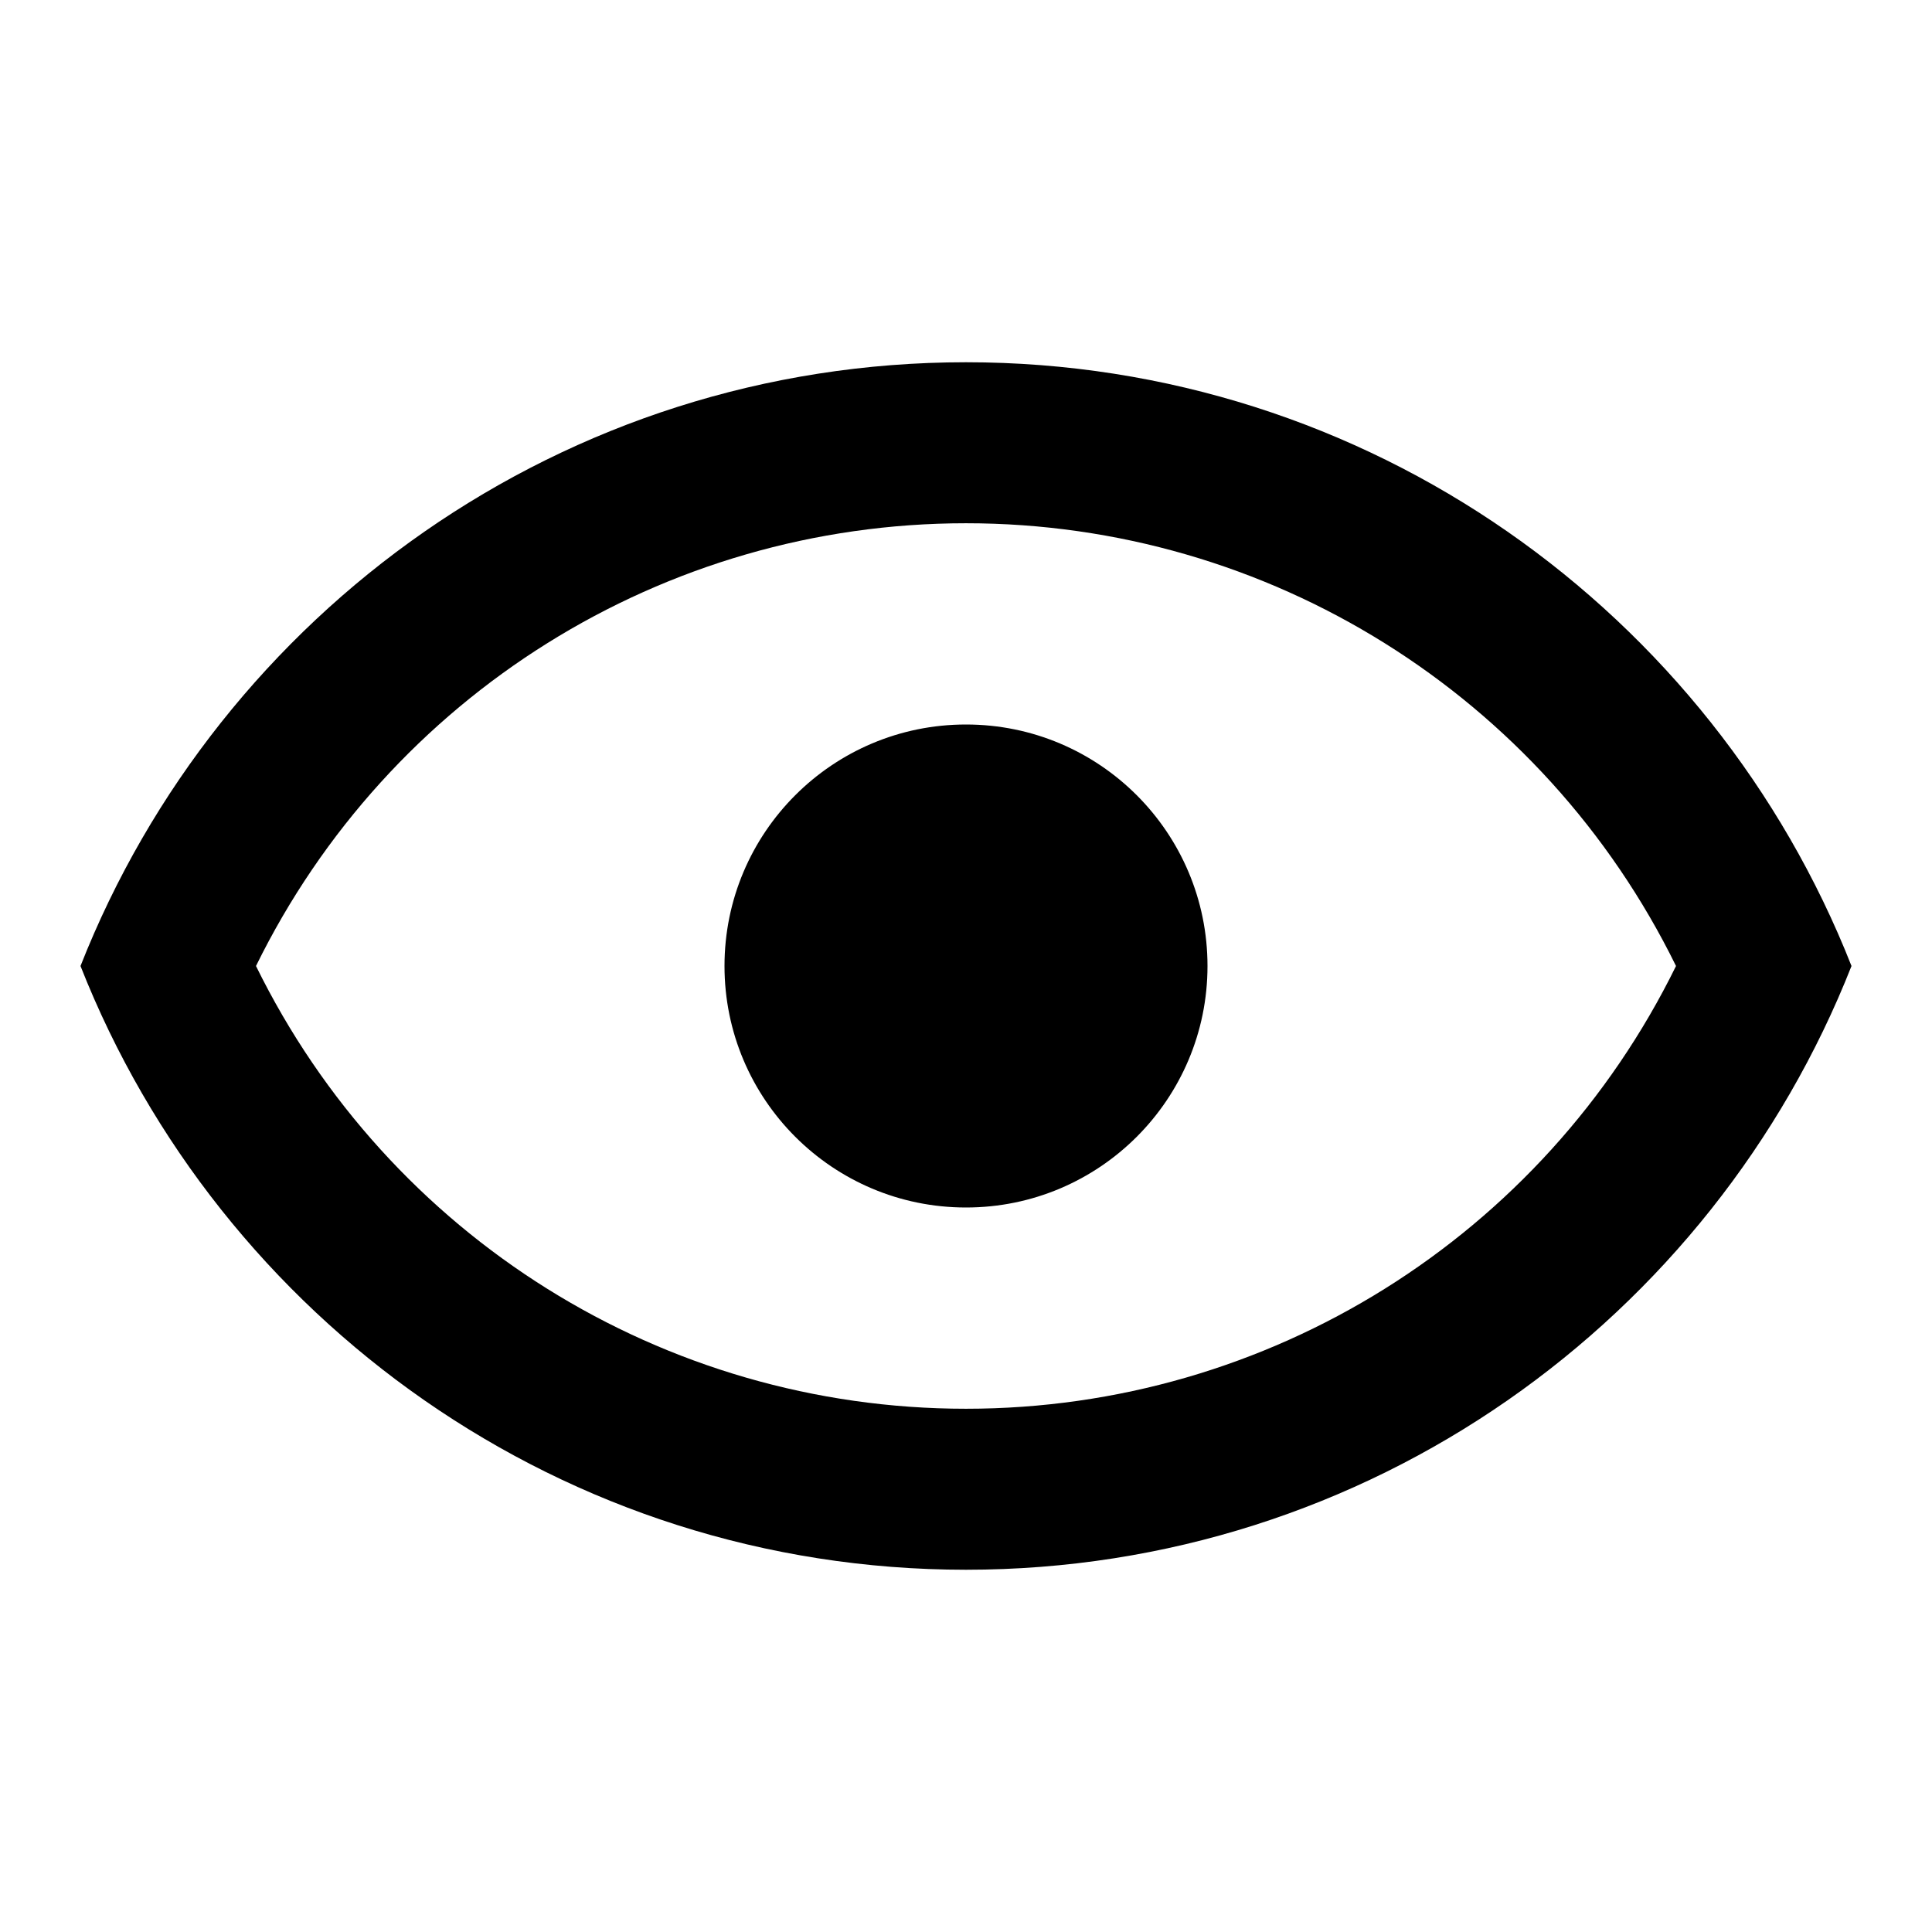
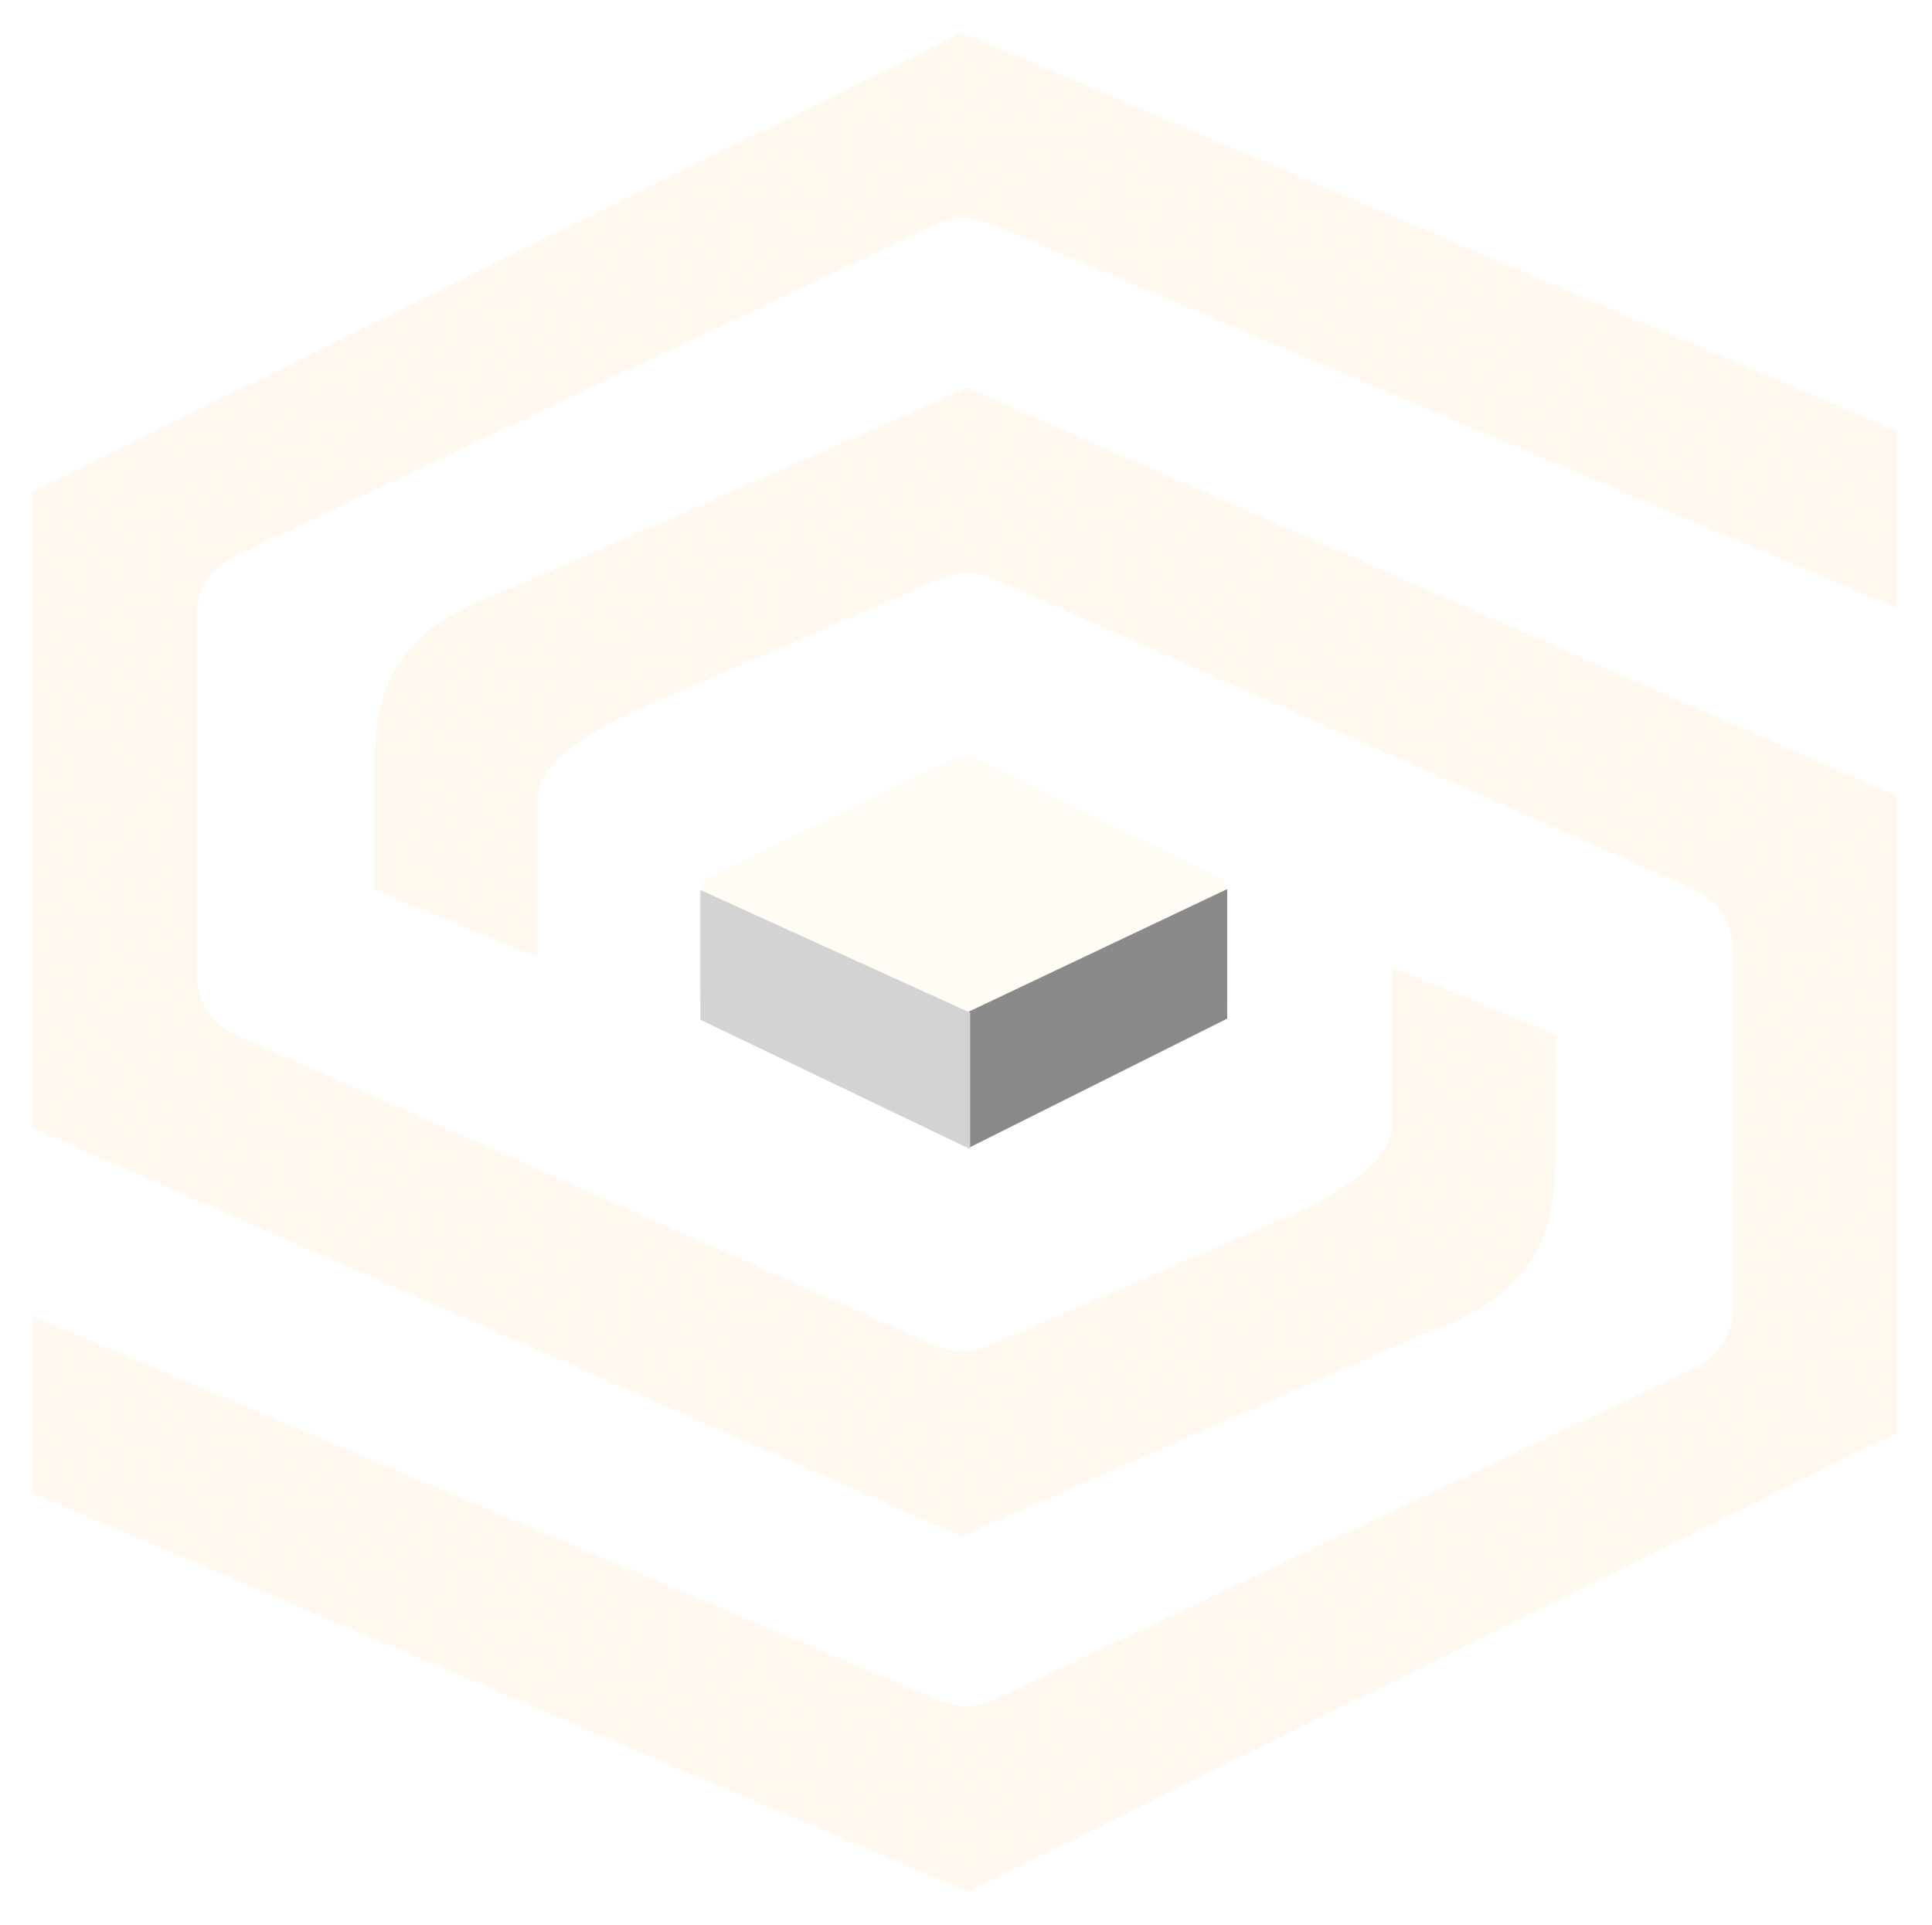
- <svg xmlns="http://www.w3.org/2000/svg" viewBox="0 0 24 24">
-   <path d="M12,9A3,3 0 0,1 15,12A3,3 0 0,1 12,15A3,3 0 0,1 9,12A3,3 0 0,1 12,9M12,4.5C17,4.5 21.27,7.61 23,12C21.27,16.39 17,19.5 12,19.5C7,19.5 2.73,16.39 1,12C2.73,7.61 7,4.5 12,4.5M3.18,12C4.83,15.36 8.24,17.5 12,17.5C15.76,17.5 19.17,15.36 20.82,12C19.17,8.64 15.76,6.5 12,6.5C8.24,6.5 4.83,8.64 3.18,12Z" />
+ <svg xmlns="http://www.w3.org/2000/svg" width="516" height="514" viewBox="0 0 516 514" fill="none">
+   <g filter="url(#filter0_d_373_222)">
+     <g filter="url(#filter1_n_373_222)">
+       <path d="M99.843 237.614V213.243C99.843 188.81 99.843 169.883 136.747 157.047L258.437 103.583L506.669 212.647V382.637L258.437 505.24L8.7 398.842V351.502L251.018 454.254C255.6 456.27 260.83 456.197 265.354 454.055L452.972 365.248C459.018 362.386 462.874 356.288 462.874 349.588V253.45C462.874 246.598 458.843 240.389 452.59 237.614L265.35 154.514C260.946 152.56 255.929 152.535 251.507 154.445L174.664 187.629C150.869 197.5 143.637 206.328 143.637 213.243V255.7L99.843 237.614Z" fill="#FFF8EE" />
+     </g>
+     <g filter="url(#filter2_n_373_222)">
+       <path d="M415.526 276.326V300.697C415.526 325.13 415.526 344.056 378.622 356.893L256.932 410.356L8.7 301.292V131.303L256.932 8.7L506.669 115.098V162.437L264.351 59.686C259.769 57.67 254.539 57.742 250.014 59.884L62.396 148.692C56.35 151.553 52.494 157.652 52.494 164.351V260.49C52.494 267.342 56.526 273.55 62.779 276.326L250.019 359.425C254.422 361.38 259.439 361.405 263.862 359.495L340.705 326.311C364.499 316.44 371.731 307.611 371.732 300.697V258.239L415.526 276.326Z" fill="#FFF8EE" />
+     </g>
+     <g filter="url(#filter3_n_373_222)">
+       <path d="M99.843 237.614V213.243C99.843 188.81 99.843 169.883 136.747 157.047L258.437 103.583L506.669 212.647V382.637L258.437 505.24L8.7 398.842V351.502L251.018 454.254C255.6 456.27 260.83 456.197 265.354 454.055L452.972 365.248C459.018 362.386 462.874 356.288 462.874 349.588V253.45C462.874 246.598 458.843 240.389 452.59 237.614L265.35 154.514C260.946 152.56 255.929 152.535 251.507 154.445L174.664 187.629C150.869 197.5 143.637 206.328 143.637 213.243V255.7L99.843 237.614Z" fill="#FFF8EE" />
+     </g>
+     <g filter="url(#filter4_n_373_222)">
+       <path d="M415.526 276.326V300.697C415.526 325.13 415.526 344.056 378.622 356.893L256.932 410.356L8.7 301.292V131.303L256.932 8.7L506.669 115.098V162.437L264.351 59.686C259.769 57.67 254.539 57.742 250.014 59.884L62.396 148.692C56.35 151.553 52.494 157.652 52.494 164.351V260.49C52.494 267.342 56.526 273.55 62.779 276.326L250.019 359.425C254.422 361.38 259.439 361.405 263.862 359.495L340.705 326.311C364.499 316.44 371.731 307.611 371.732 300.697V258.239L415.526 276.326Z" fill="#FFF8EE" />
+     </g>
+     <g opacity="0.61">
+       <path d="M255.501 202.376C256.88 201.711 258.488 201.714 259.864 202.385L325.147 234.198C326.866 235.036 327.957 236.781 327.957 238.693V265.287C327.957 267.185 326.882 268.919 325.184 269.764L259.9 302.24C258.504 302.935 256.863 302.938 255.464 302.249L189.49 269.759C187.781 268.918 186.699 267.178 186.699 265.274V238.707C186.699 236.787 187.798 235.037 189.526 234.203L255.501 202.376Z" fill="#FFF8EE" />
+       <path d="M255.501 202.377C256.88 201.711 258.488 201.715 259.864 202.385L325.147 234.198C326.866 235.036 327.957 236.781 327.957 238.693V265.288C327.957 267.185 326.882 268.919 325.183 269.764L259.9 302.24C258.504 302.935 256.863 302.938 255.464 302.249L189.49 269.759C187.781 268.918 186.699 267.179 186.699 265.274V238.707C186.699 236.787 187.798 235.037 189.526 234.203L255.501 202.377Z" fill="#FFF8EE" />
+       <path d="M258.755 270.187L327.763 237.467V272.068L258.755 306.571V270.187Z" fill="#404040" />
+       <path d="M259.111 270.474L187.056 237.708V272.357L259.111 306.909V270.474Z" fill="#B7B7B7" />
+     </g>
+   </g>
+   <defs>
+     <filter id="filter0_d_373_222" x="1.23978e-05" y="-4.86374e-05" width="515.369" height="513.94" filterUnits="userSpaceOnUse" color-interpolation-filters="sRGB">
+       <feFlood flood-opacity="0" result="BackgroundImageFix" />
+       <feColorMatrix in="SourceAlpha" type="matrix" values="0 0 0 0 0 0 0 0 0 0 0 0 0 0 0 0 0 0 127 0" result="hardAlpha" />
+       <feOffset />
+       <feGaussianBlur stdDeviation="4.35" />
+       <feComposite in2="hardAlpha" operator="out" />
+       <feColorMatrix type="matrix" values="0 0 0 0 1 0 0 0 0 1 0 0 0 0 1 0 0 0 0.25 0" />
+       <feBlend mode="normal" in2="BackgroundImageFix" result="effect1_dropShadow_373_222" />
+       <feBlend mode="normal" in="SourceGraphic" in2="effect1_dropShadow_373_222" result="shape" />
+     </filter>
+     <filter id="filter1_n_373_222" x="8.7" y="103.583" width="497.969" height="401.657" filterUnits="userSpaceOnUse" color-interpolation-filters="sRGB">
+       <feFlood flood-opacity="0" result="BackgroundImageFix" />
+       <feBlend mode="normal" in="SourceGraphic" in2="BackgroundImageFix" result="shape" />
+       <feTurbulence type="fractalNoise" baseFrequency="2 2" stitchTiles="stitch" numOctaves="3" result="noise" seed="5171" />
+       <feColorMatrix in="noise" type="luminanceToAlpha" result="alphaNoise" />
+       <feComponentTransfer in="alphaNoise" result="coloredNoise1">
+         <feFuncA type="discrete" tableValues="0 0 0 0 0 0 0 0 0 0 0 0 1 1 1 1 1 1 1 1 1 1 1 1 1 1 1 1 1 1 1 1 1 1 1 1 1 0 0 0 0 0 0 0 0 0 0 0 0 0 0 0 0 0 0 0 0 0 0 0 0 0 0 0 0 0 0 0 0 0 0 0 0 0 0 0 0 0 0 0 0 0 0 0 0 0 0 0 0 0 0 0 0 0 0 0 0 0 0 0 " />
+       </feComponentTransfer>
+       <feComposite operator="in" in2="shape" in="coloredNoise1" result="noise1Clipped" />
+       <feFlood flood-color="rgba(255, 255, 255, 0.16)" result="color1Flood" />
+       <feComposite operator="in" in2="noise1Clipped" in="color1Flood" result="color1" />
+       <feMerge result="effect1_noise_373_222">
+         <feMergeNode in="shape" />
+         <feMergeNode in="color1" />
+       </feMerge>
+     </filter>
+     <filter id="filter2_n_373_222" x="8.7" y="8.7" width="497.969" height="401.656" filterUnits="userSpaceOnUse" color-interpolation-filters="sRGB">
+       <feFlood flood-opacity="0" result="BackgroundImageFix" />
+       <feBlend mode="normal" in="SourceGraphic" in2="BackgroundImageFix" result="shape" />
+       <feTurbulence type="fractalNoise" baseFrequency="2 2" stitchTiles="stitch" numOctaves="3" result="noise" seed="5171" />
+       <feColorMatrix in="noise" type="luminanceToAlpha" result="alphaNoise" />
+       <feComponentTransfer in="alphaNoise" result="coloredNoise1">
+         <feFuncA type="discrete" tableValues="0 0 0 0 0 0 0 0 0 0 0 0 1 1 1 1 1 1 1 1 1 1 1 1 1 1 1 1 1 1 1 1 1 1 1 1 1 0 0 0 0 0 0 0 0 0 0 0 0 0 0 0 0 0 0 0 0 0 0 0 0 0 0 0 0 0 0 0 0 0 0 0 0 0 0 0 0 0 0 0 0 0 0 0 0 0 0 0 0 0 0 0 0 0 0 0 0 0 0 0 " />
+       </feComponentTransfer>
+       <feComposite operator="in" in2="shape" in="coloredNoise1" result="noise1Clipped" />
+       <feFlood flood-color="rgba(255, 255, 255, 0.16)" result="color1Flood" />
+       <feComposite operator="in" in2="noise1Clipped" in="color1Flood" result="color1" />
+       <feMerge result="effect1_noise_373_222">
+         <feMergeNode in="shape" />
+         <feMergeNode in="color1" />
+       </feMerge>
+     </filter>
+     <filter id="filter3_n_373_222" x="8.7" y="103.583" width="497.969" height="401.657" filterUnits="userSpaceOnUse" color-interpolation-filters="sRGB">
+       <feFlood flood-opacity="0" result="BackgroundImageFix" />
+       <feBlend mode="normal" in="SourceGraphic" in2="BackgroundImageFix" result="shape" />
+       <feTurbulence type="fractalNoise" baseFrequency="2 2" stitchTiles="stitch" numOctaves="3" result="noise" seed="5171" />
+       <feColorMatrix in="noise" type="luminanceToAlpha" result="alphaNoise" />
+       <feComponentTransfer in="alphaNoise" result="coloredNoise1">
+         <feFuncA type="discrete" tableValues="0 0 0 0 0 0 0 0 0 0 0 0 1 1 1 1 1 1 1 1 1 1 1 1 1 1 1 1 1 1 1 1 1 1 1 1 1 0 0 0 0 0 0 0 0 0 0 0 0 0 0 0 0 0 0 0 0 0 0 0 0 0 0 0 0 0 0 0 0 0 0 0 0 0 0 0 0 0 0 0 0 0 0 0 0 0 0 0 0 0 0 0 0 0 0 0 0 0 0 0 " />
+       </feComponentTransfer>
+       <feComposite operator="in" in2="shape" in="coloredNoise1" result="noise1Clipped" />
+       <feFlood flood-color="rgba(255, 255, 255, 0.16)" result="color1Flood" />
+       <feComposite operator="in" in2="noise1Clipped" in="color1Flood" result="color1" />
+       <feMerge result="effect1_noise_373_222">
+         <feMergeNode in="shape" />
+         <feMergeNode in="color1" />
+       </feMerge>
+     </filter>
+     <filter id="filter4_n_373_222" x="8.7" y="8.7" width="497.969" height="401.656" filterUnits="userSpaceOnUse" color-interpolation-filters="sRGB">
+       <feFlood flood-opacity="0" result="BackgroundImageFix" />
+       <feBlend mode="normal" in="SourceGraphic" in2="BackgroundImageFix" result="shape" />
+       <feTurbulence type="fractalNoise" baseFrequency="2 2" stitchTiles="stitch" numOctaves="3" result="noise" seed="5171" />
+       <feColorMatrix in="noise" type="luminanceToAlpha" result="alphaNoise" />
+       <feComponentTransfer in="alphaNoise" result="coloredNoise1">
+         <feFuncA type="discrete" tableValues="0 0 0 0 0 0 0 0 0 0 0 0 1 1 1 1 1 1 1 1 1 1 1 1 1 1 1 1 1 1 1 1 1 1 1 1 1 0 0 0 0 0 0 0 0 0 0 0 0 0 0 0 0 0 0 0 0 0 0 0 0 0 0 0 0 0 0 0 0 0 0 0 0 0 0 0 0 0 0 0 0 0 0 0 0 0 0 0 0 0 0 0 0 0 0 0 0 0 0 0 " />
+       </feComponentTransfer>
+       <feComposite operator="in" in2="shape" in="coloredNoise1" result="noise1Clipped" />
+       <feFlood flood-color="rgba(255, 255, 255, 0.16)" result="color1Flood" />
+       <feComposite operator="in" in2="noise1Clipped" in="color1Flood" result="color1" />
+       <feMerge result="effect1_noise_373_222">
+         <feMergeNode in="shape" />
+         <feMergeNode in="color1" />
+       </feMerge>
+     </filter>
+   </defs>
</svg>
